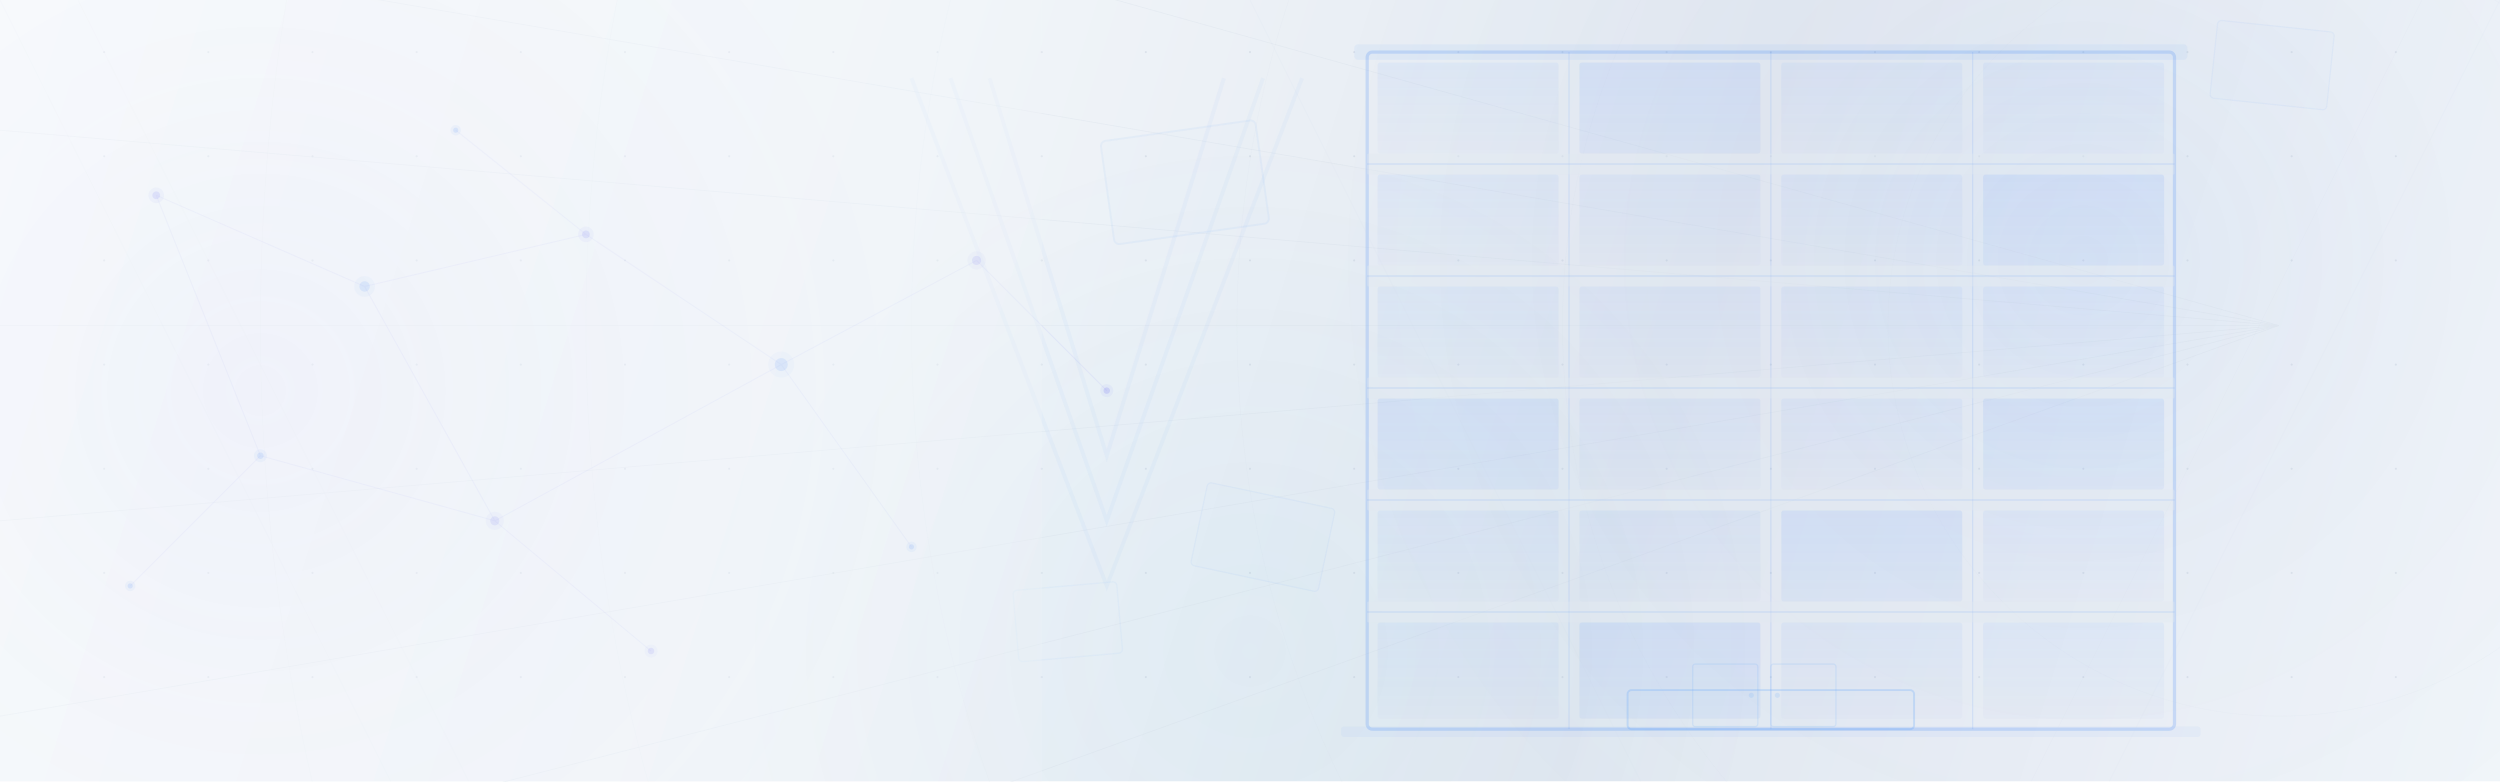
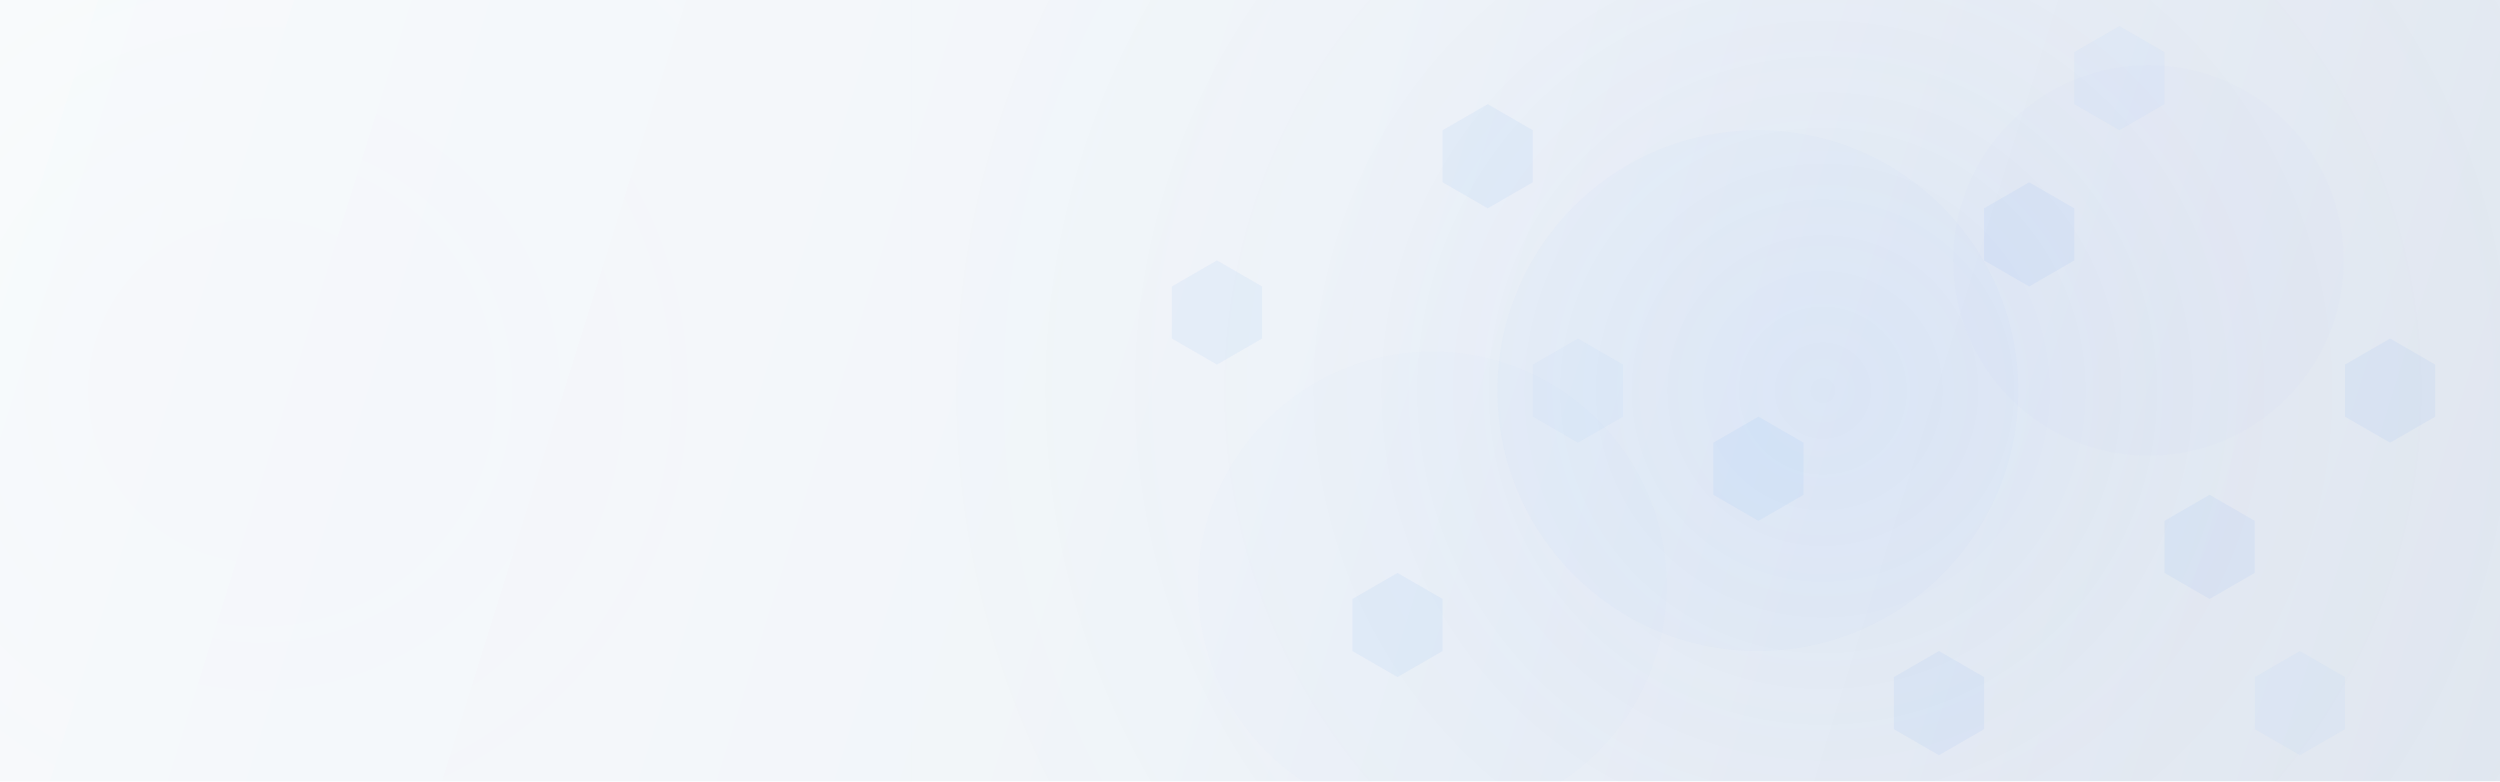
<svg xmlns="http://www.w3.org/2000/svg" viewBox="0 0 1920 600" fill="none">
  <defs>
    <linearGradient id="bgL" x1="0" y1="0" x2="1920" y2="600" gradientUnits="userSpaceOnUse">
      <stop offset="0" stop-color="#f8fafc" />
-       <stop offset="0.35" stop-color="#f1f5f9" />
-       <stop offset="0.65" stop-color="#e2e8f0" />
-       <stop offset="1" stop-color="#f1f5f9" />
+       <stop offset="0.5" stop-color="#f1f5f9" />
+       <stop offset="1" stop-color="#e2e8f0" />
    </linearGradient>
-     <radialGradient id="glowL1" cx="200" cy="300" r="500" gradientUnits="userSpaceOnUse">
-       <stop offset="0" stop-color="#6366f1" stop-opacity="0.06" />
-       <stop offset="0.5" stop-color="#4f46e5" stop-opacity="0.02" />
+     <radialGradient id="glL1" cx="1400" cy="300" r="700" gradientUnits="userSpaceOnUse">
+       <stop offset="0" stop-color="#3b82f6" stop-opacity="0.07" />
+       <stop offset="0.5" stop-color="#2563eb" stop-opacity="0.02" />
+       <stop offset="1" stop-color="#3b82f6" stop-opacity="0" />
+     </radialGradient>
+     <radialGradient id="glL2" cx="200" cy="300" r="500" gradientUnits="userSpaceOnUse">
+       <stop offset="0" stop-color="#6366f1" stop-opacity="0.04" />
      <stop offset="1" stop-color="#6366f1" stop-opacity="0" />
    </radialGradient>
-     <radialGradient id="glowL2" cx="1600" cy="200" r="600" gradientUnits="userSpaceOnUse">
-       <stop offset="0" stop-color="#3b82f6" stop-opacity="0.06" />
-       <stop offset="0.4" stop-color="#2563eb" stop-opacity="0.02" />
-       <stop offset="1" stop-color="#3b82f6" stop-opacity="0" />
-     </radialGradient>
-     <radialGradient id="glowL3" cx="960" cy="500" r="400" gradientUnits="userSpaceOnUse">
-       <stop offset="0" stop-color="#0ea5e9" stop-opacity="0.04" />
-       <stop offset="1" stop-color="#0ea5e9" stop-opacity="0" />
-     </radialGradient>
-     <linearGradient id="glassFillL" x1="0" y1="0" x2="0" y2="1">
-       <stop offset="0" stop-color="#3b82f6" stop-opacity="0.06" />
-       <stop offset="1" stop-color="#1d4ed8" stop-opacity="0.02" />
+     <linearGradient id="hexFadeL" x1="400" y1="0" x2="1920" y2="0" gradientUnits="userSpaceOnUse">
+       <stop offset="0" stop-color="#3b82f6" stop-opacity="0" />
+       <stop offset="0.25" stop-color="#3b82f6" stop-opacity="0.08" />
+       <stop offset="0.6" stop-color="#3b82f6" stop-opacity="0.15" />
+       <stop offset="1" stop-color="#3b82f6" stop-opacity="0.22" />
    </linearGradient>
+     <linearGradient id="hexFillL" x1="400" y1="0" x2="1920" y2="0" gradientUnits="userSpaceOnUse">
+       <stop offset="0" stop-color="#3b82f6" stop-opacity="0" />
+       <stop offset="0.3" stop-color="#3b82f6" stop-opacity="0.01" />
+       <stop offset="0.7" stop-color="#3b82f6" stop-opacity="0.025" />
+       <stop offset="1" stop-color="#3b82f6" stop-opacity="0.04" />
+     </linearGradient>
+     <pattern id="hexL" width="69.28" height="120" patternUnits="userSpaceOnUse">
+       <polygon points="34.64,0 69.28,20 69.28,60 34.64,80 0,60 0,20" stroke="url(#hexFadeL)" stroke-width="1" fill="url(#hexFillL)" />
+       <polygon points="0,60 34.64,80 34.64,120 0,140 -34.64,120 -34.64,80" stroke="url(#hexFadeL)" stroke-width="1" fill="url(#hexFillL)" />
+       <polygon points="69.28,60 103.92,80 103.92,120 69.28,140 34.64,120 34.64,80" stroke="url(#hexFadeL)" stroke-width="1" fill="url(#hexFillL)" />
+     </pattern>
  </defs>
  <rect width="1920" height="600" fill="url(#bgL)" />
-   <rect width="1920" height="600" fill="url(#glowL1)" />
-   <rect width="1920" height="600" fill="url(#glowL2)" />
-   <rect width="1920" height="600" fill="url(#glowL3)" />
-   <g fill="#94a3b8" opacity="0.2">
-     <circle cx="80" cy="40" r="0.8" />
-     <circle cx="160" cy="40" r="0.8" />
-     <circle cx="240" cy="40" r="0.8" />
-     <circle cx="320" cy="40" r="0.8" />
-     <circle cx="400" cy="40" r="0.8" />
-     <circle cx="480" cy="40" r="0.8" />
-     <circle cx="560" cy="40" r="0.8" />
-     <circle cx="640" cy="40" r="0.8" />
-     <circle cx="720" cy="40" r="0.8" />
-     <circle cx="800" cy="40" r="0.8" />
-     <circle cx="880" cy="40" r="0.8" />
-     <circle cx="960" cy="40" r="0.8" />
-     <circle cx="1040" cy="40" r="0.8" />
-     <circle cx="1120" cy="40" r="0.8" />
-     <circle cx="1200" cy="40" r="0.8" />
-     <circle cx="1280" cy="40" r="0.8" />
-     <circle cx="1360" cy="40" r="0.8" />
-     <circle cx="1440" cy="40" r="0.8" />
-     <circle cx="1520" cy="40" r="0.8" />
-     <circle cx="1600" cy="40" r="0.8" />
-     <circle cx="1680" cy="40" r="0.8" />
-     <circle cx="1760" cy="40" r="0.8" />
-     <circle cx="1840" cy="40" r="0.8" />
-     <circle cx="80" cy="120" r="0.8" />
-     <circle cx="160" cy="120" r="0.8" />
-     <circle cx="240" cy="120" r="0.8" />
-     <circle cx="320" cy="120" r="0.8" />
-     <circle cx="400" cy="120" r="0.8" />
-     <circle cx="480" cy="120" r="0.8" />
-     <circle cx="560" cy="120" r="0.8" />
-     <circle cx="640" cy="120" r="0.8" />
-     <circle cx="720" cy="120" r="0.8" />
-     <circle cx="800" cy="120" r="0.8" />
-     <circle cx="880" cy="120" r="0.8" />
-     <circle cx="960" cy="120" r="0.8" />
-     <circle cx="1040" cy="120" r="0.8" />
-     <circle cx="1120" cy="120" r="0.8" />
-     <circle cx="1200" cy="120" r="0.8" />
-     <circle cx="1280" cy="120" r="0.8" />
-     <circle cx="1360" cy="120" r="0.8" />
-     <circle cx="1440" cy="120" r="0.8" />
-     <circle cx="1520" cy="120" r="0.8" />
-     <circle cx="1600" cy="120" r="0.8" />
-     <circle cx="1680" cy="120" r="0.8" />
-     <circle cx="1760" cy="120" r="0.8" />
-     <circle cx="1840" cy="120" r="0.8" />
-     <circle cx="80" cy="200" r="0.8" />
-     <circle cx="160" cy="200" r="0.8" />
-     <circle cx="240" cy="200" r="0.8" />
-     <circle cx="320" cy="200" r="0.8" />
-     <circle cx="400" cy="200" r="0.8" />
-     <circle cx="480" cy="200" r="0.8" />
-     <circle cx="560" cy="200" r="0.8" />
-     <circle cx="640" cy="200" r="0.8" />
-     <circle cx="720" cy="200" r="0.8" />
-     <circle cx="800" cy="200" r="0.8" />
-     <circle cx="880" cy="200" r="0.8" />
-     <circle cx="960" cy="200" r="0.8" />
-     <circle cx="1040" cy="200" r="0.8" />
-     <circle cx="1120" cy="200" r="0.8" />
-     <circle cx="1200" cy="200" r="0.8" />
-     <circle cx="1280" cy="200" r="0.8" />
-     <circle cx="1360" cy="200" r="0.8" />
-     <circle cx="1440" cy="200" r="0.8" />
-     <circle cx="1520" cy="200" r="0.8" />
-     <circle cx="1600" cy="200" r="0.8" />
-     <circle cx="1680" cy="200" r="0.8" />
-     <circle cx="1760" cy="200" r="0.8" />
-     <circle cx="1840" cy="200" r="0.8" />
-     <circle cx="80" cy="280" r="0.8" />
-     <circle cx="160" cy="280" r="0.8" />
-     <circle cx="240" cy="280" r="0.8" />
-     <circle cx="320" cy="280" r="0.8" />
-     <circle cx="400" cy="280" r="0.8" />
-     <circle cx="480" cy="280" r="0.8" />
-     <circle cx="560" cy="280" r="0.8" />
-     <circle cx="640" cy="280" r="0.8" />
-     <circle cx="720" cy="280" r="0.8" />
-     <circle cx="800" cy="280" r="0.8" />
-     <circle cx="880" cy="280" r="0.8" />
-     <circle cx="960" cy="280" r="0.8" />
-     <circle cx="1040" cy="280" r="0.8" />
-     <circle cx="1120" cy="280" r="0.8" />
-     <circle cx="1200" cy="280" r="0.8" />
-     <circle cx="1280" cy="280" r="0.8" />
-     <circle cx="1360" cy="280" r="0.8" />
-     <circle cx="1440" cy="280" r="0.8" />
-     <circle cx="1520" cy="280" r="0.8" />
-     <circle cx="1600" cy="280" r="0.8" />
-     <circle cx="1680" cy="280" r="0.8" />
-     <circle cx="1760" cy="280" r="0.8" />
-     <circle cx="1840" cy="280" r="0.8" />
-     <circle cx="80" cy="360" r="0.8" />
-     <circle cx="160" cy="360" r="0.8" />
-     <circle cx="240" cy="360" r="0.8" />
-     <circle cx="320" cy="360" r="0.8" />
-     <circle cx="400" cy="360" r="0.8" />
-     <circle cx="480" cy="360" r="0.8" />
-     <circle cx="560" cy="360" r="0.8" />
-     <circle cx="640" cy="360" r="0.8" />
-     <circle cx="720" cy="360" r="0.8" />
-     <circle cx="800" cy="360" r="0.8" />
-     <circle cx="880" cy="360" r="0.8" />
-     <circle cx="960" cy="360" r="0.8" />
-     <circle cx="1040" cy="360" r="0.8" />
-     <circle cx="1120" cy="360" r="0.8" />
-     <circle cx="1200" cy="360" r="0.8" />
-     <circle cx="1280" cy="360" r="0.8" />
-     <circle cx="1360" cy="360" r="0.8" />
-     <circle cx="1440" cy="360" r="0.8" />
-     <circle cx="1520" cy="360" r="0.8" />
-     <circle cx="1600" cy="360" r="0.8" />
-     <circle cx="1680" cy="360" r="0.8" />
-     <circle cx="1760" cy="360" r="0.8" />
-     <circle cx="1840" cy="360" r="0.8" />
-     <circle cx="80" cy="440" r="0.8" />
-     <circle cx="160" cy="440" r="0.8" />
-     <circle cx="240" cy="440" r="0.8" />
-     <circle cx="320" cy="440" r="0.8" />
-     <circle cx="400" cy="440" r="0.8" />
-     <circle cx="480" cy="440" r="0.8" />
-     <circle cx="560" cy="440" r="0.8" />
-     <circle cx="640" cy="440" r="0.8" />
-     <circle cx="720" cy="440" r="0.8" />
-     <circle cx="800" cy="440" r="0.8" />
-     <circle cx="880" cy="440" r="0.8" />
-     <circle cx="960" cy="440" r="0.8" />
-     <circle cx="1040" cy="440" r="0.8" />
-     <circle cx="1120" cy="440" r="0.8" />
-     <circle cx="1200" cy="440" r="0.8" />
-     <circle cx="1280" cy="440" r="0.8" />
-     <circle cx="1360" cy="440" r="0.8" />
-     <circle cx="1440" cy="440" r="0.8" />
-     <circle cx="1520" cy="440" r="0.8" />
-     <circle cx="1600" cy="440" r="0.8" />
-     <circle cx="1680" cy="440" r="0.8" />
-     <circle cx="1760" cy="440" r="0.8" />
-     <circle cx="1840" cy="440" r="0.8" />
-     <circle cx="80" cy="520" r="0.8" />
-     <circle cx="160" cy="520" r="0.8" />
-     <circle cx="240" cy="520" r="0.8" />
-     <circle cx="320" cy="520" r="0.8" />
-     <circle cx="400" cy="520" r="0.8" />
-     <circle cx="480" cy="520" r="0.8" />
-     <circle cx="560" cy="520" r="0.8" />
-     <circle cx="640" cy="520" r="0.8" />
-     <circle cx="720" cy="520" r="0.8" />
-     <circle cx="800" cy="520" r="0.8" />
-     <circle cx="880" cy="520" r="0.8" />
-     <circle cx="960" cy="520" r="0.8" />
-     <circle cx="1040" cy="520" r="0.8" />
-     <circle cx="1120" cy="520" r="0.8" />
-     <circle cx="1200" cy="520" r="0.8" />
-     <circle cx="1280" cy="520" r="0.8" />
-     <circle cx="1360" cy="520" r="0.8" />
-     <circle cx="1440" cy="520" r="0.8" />
-     <circle cx="1520" cy="520" r="0.8" />
-     <circle cx="1600" cy="520" r="0.8" />
-     <circle cx="1680" cy="520" r="0.8" />
-     <circle cx="1760" cy="520" r="0.8" />
-     <circle cx="1840" cy="520" r="0.8" />
+   <rect width="1920" height="600" fill="url(#glL1)" />
+   <rect width="1920" height="600" fill="url(#glL2)" />
+   <rect x="300" y="-20" width="1640" height="640" fill="url(#hexL)" />
+   <rect x="0" y="0" width="700" height="600" fill="url(#bgL)" opacity="0.85" />
+   <g fill="#3b82f6" opacity="0.06">
+     <polygon points="934.64,200 969.28,220 969.28,260 934.64,280 900,260 900,220" />
+     <polygon points="1142.56,80 1177.2,100 1177.2,140 1142.56,160 1107.92,140 1107.92,100" />
+     <polygon points="1350.48,320 1385.12,340 1385.12,380 1350.48,400 1315.84,380 1315.84,340" />
+     <polygon points="1558.4,140 1593.04,160 1593.04,200 1558.4,220 1523.76,200 1523.76,160" />
+     <polygon points="1696.96,380 1731.6,400 1731.6,440 1696.96,460 1662.32,440 1662.32,400" />
+     <polygon points="1073.28,440 1107.92,460 1107.92,500 1073.28,520 1038.64,500 1038.64,460" />
+     <polygon points="1489.12,500 1523.76,520 1523.76,560 1489.12,580 1454.48,560 1454.48,520" />
+     <polygon points="1835.6,260 1870.24,280 1870.24,320 1835.6,340 1800.96,320 1800.96,280" />
  </g>
-   <g stroke="#cbd5e1" stroke-width="0.6" opacity="0.25">
-     <line x1="1750" y1="250" x2="0" y2="-50" />
-     <line x1="1750" y1="250" x2="0" y2="100" />
-     <line x1="1750" y1="250" x2="0" y2="250" />
-     <line x1="1750" y1="250" x2="0" y2="400" />
-     <line x1="1750" y1="250" x2="0" y2="550" />
-     <line x1="1750" y1="250" x2="0" y2="700" />
-     <line x1="1750" y1="250" x2="500" y2="-100" />
-     <line x1="1750" y1="250" x2="500" y2="700" />
+   <g fill="#60a5fa" opacity="0.05">
+     <polygon points="1211.84,260 1246.48,280 1246.48,320 1211.84,340 1177.2,320 1177.2,280" />
+     <polygon points="1627.68,20 1662.32,40 1662.32,80 1627.68,100 1593.04,80 1593.04,40" />
+     <polygon points="1766.32,500 1800.96,520 1800.96,560 1766.32,580 1731.68,560 1731.68,520" />
  </g>
-   <g stroke="#cbd5e1" stroke-width="0.4" opacity="0.15" fill="none">
-     <circle cx="1750" cy="250" r="300" />
-     <circle cx="1750" cy="250" r="550" />
-     <circle cx="1750" cy="250" r="800" />
-     <circle cx="1750" cy="250" r="1050" />
-     <circle cx="1750" cy="250" r="1300" />
-     <circle cx="1750" cy="250" r="1550" />
-   </g>
-   <g transform="translate(1050, 40)">
-     <rect x="0" y="0" width="620" height="520" rx="4" stroke="#3b82f6" stroke-width="2.5" fill="none" opacity="0.2" />
-     <rect x="-10" y="-6" width="640" height="12" rx="3" fill="#3b82f6" opacity="0.06" />
-     <rect x="-20" y="518" width="660" height="8" rx="2" fill="#3b82f6" opacity="0.05" />
-     <g stroke="#3b82f6" stroke-width="1.5" opacity="0.15">
-       <line x1="0" y1="86" x2="620" y2="86" />
-       <line x1="0" y1="172" x2="620" y2="172" />
-       <line x1="0" y1="258" x2="620" y2="258" />
-       <line x1="0" y1="344" x2="620" y2="344" />
-       <line x1="0" y1="430" x2="620" y2="430" />
-     </g>
-     <g stroke="#3b82f6" stroke-width="1" opacity="0.12">
-       <line x1="155" y1="0" x2="155" y2="520" />
-       <line x1="310" y1="0" x2="310" y2="520" />
-       <line x1="465" y1="0" x2="465" y2="520" />
-     </g>
-     <g fill="url(#glassFillL)">
-       <rect x="8" y="8" width="139" height="70" rx="2" />
-       <rect x="163" y="8" width="139" height="70" rx="2" />
-       <rect x="318" y="8" width="139" height="70" rx="2" />
-       <rect x="473" y="8" width="139" height="70" rx="2" />
-       <rect x="8" y="94" width="139" height="70" rx="2" />
-       <rect x="163" y="94" width="139" height="70" rx="2" />
-       <rect x="318" y="94" width="139" height="70" rx="2" />
-       <rect x="473" y="94" width="139" height="70" rx="2" />
-       <rect x="8" y="180" width="139" height="70" rx="2" />
-       <rect x="163" y="180" width="139" height="70" rx="2" />
-       <rect x="318" y="180" width="139" height="70" rx="2" />
-       <rect x="473" y="180" width="139" height="70" rx="2" />
-       <rect x="8" y="266" width="139" height="70" rx="2" />
-       <rect x="163" y="266" width="139" height="70" rx="2" />
-       <rect x="318" y="266" width="139" height="70" rx="2" />
-       <rect x="473" y="266" width="139" height="70" rx="2" />
-       <rect x="8" y="352" width="139" height="70" rx="2" />
-       <rect x="163" y="352" width="139" height="70" rx="2" />
-       <rect x="318" y="352" width="139" height="70" rx="2" />
-       <rect x="473" y="352" width="139" height="70" rx="2" />
-       <rect x="8" y="438" width="139" height="74" rx="2" />
-       <rect x="163" y="438" width="139" height="74" rx="2" />
-       <rect x="318" y="438" width="139" height="74" rx="2" />
-       <rect x="473" y="438" width="139" height="74" rx="2" />
-     </g>
-     <g fill="#3b82f6" opacity="0.04">
-       <rect x="163" y="8" width="139" height="70" rx="2" />
-       <rect x="473" y="94" width="139" height="70" rx="2" />
-       <rect x="8" y="266" width="139" height="70" rx="2" />
-       <rect x="318" y="352" width="139" height="70" rx="2" />
-       <rect x="163" y="438" width="139" height="74" rx="2" />
-       <rect x="473" y="266" width="139" height="70" rx="2" />
-     </g>
-     <g fill="#e2e8f0" opacity="0.4">
-       <rect x="0" y="78" width="620" height="16" rx="1" />
-       <rect x="0" y="164" width="620" height="16" rx="1" />
-       <rect x="0" y="250" width="620" height="16" rx="1" />
-       <rect x="0" y="336" width="620" height="16" rx="1" />
-       <rect x="0" y="422" width="620" height="16" rx="1" />
-     </g>
-     <rect x="200" y="490" width="220" height="30" rx="3" stroke="#60a5fa" stroke-width="1.5" fill="#3b82f6" fill-opacity="0.03" opacity="0.25" />
-     <rect x="250" y="470" width="50" height="48" rx="2" stroke="#60a5fa" stroke-width="1" fill="none" opacity="0.15" />
-     <rect x="310" y="470" width="50" height="48" rx="2" stroke="#60a5fa" stroke-width="1" fill="none" opacity="0.15" />
-     <circle cx="295" cy="494" r="2" fill="#60a5fa" opacity="0.15" />
-     <circle cx="315" cy="494" r="2" fill="#60a5fa" opacity="0.15" />
-   </g>
-   <g opacity="0.06">
-     <rect x="850" y="100" width="120" height="80" rx="4" stroke="#3b82f6" stroke-width="1.5" fill="#3b82f6" fill-opacity="0.2" transform="rotate(-8 910 140)" />
-     <rect x="920" y="380" width="100" height="65" rx="3" stroke="#3b82f6" stroke-width="1" fill="#3b82f6" fill-opacity="0.15" transform="rotate(12 970 412)" />
-     <rect x="780" y="450" width="80" height="55" rx="3" stroke="#60a5fa" stroke-width="1" fill="#60a5fa" fill-opacity="0.1" transform="rotate(-5 820 477)" />
-     <rect x="1700" y="20" width="90" height="60" rx="3" stroke="#3b82f6" stroke-width="1" fill="#3b82f6" fill-opacity="0.15" transform="rotate(6 1745 50)" />
-   </g>
-   <g stroke="#6366f1" stroke-width="0.8" opacity="0.08">
-     <line x1="120" y1="150" x2="280" y2="220" />
-     <line x1="280" y1="220" x2="450" y2="180" />
-     <line x1="450" y1="180" x2="600" y2="280" />
-     <line x1="600" y1="280" x2="750" y2="200" />
-     <line x1="120" y1="150" x2="200" y2="350" />
-     <line x1="200" y1="350" x2="380" y2="400" />
-     <line x1="380" y1="400" x2="600" y2="280" />
-     <line x1="280" y1="220" x2="380" y2="400" />
-     <line x1="450" y1="180" x2="350" y2="100" />
-     <line x1="750" y1="200" x2="850" y2="300" />
-     <line x1="200" y1="350" x2="100" y2="450" />
-     <line x1="380" y1="400" x2="500" y2="500" />
-     <line x1="600" y1="280" x2="700" y2="420" />
-   </g>
-   <g>
-     <circle cx="120" cy="150" r="6" fill="#6366f1" opacity="0.08" />
-     <circle cx="120" cy="150" r="3" fill="#6366f1" opacity="0.2" />
-     <circle cx="280" cy="220" r="8" fill="#3b82f6" opacity="0.06" />
-     <circle cx="280" cy="220" r="4" fill="#3b82f6" opacity="0.18" />
-     <circle cx="450" cy="180" r="6" fill="#6366f1" opacity="0.08" />
-     <circle cx="450" cy="180" r="3" fill="#6366f1" opacity="0.2" />
-     <circle cx="600" cy="280" r="10" fill="#3b82f6" opacity="0.05" />
-     <circle cx="600" cy="280" r="5" fill="#3b82f6" opacity="0.18" />
-     <circle cx="750" cy="200" r="7" fill="#6366f1" opacity="0.06" />
-     <circle cx="750" cy="200" r="3.5" fill="#6366f1" opacity="0.18" />
-     <circle cx="200" cy="350" r="5" fill="#3b82f6" opacity="0.08" />
-     <circle cx="200" cy="350" r="2.5" fill="#3b82f6" opacity="0.2" />
-     <circle cx="380" cy="400" r="7" fill="#6366f1" opacity="0.06" />
-     <circle cx="380" cy="400" r="3.5" fill="#6366f1" opacity="0.18" />
-     <circle cx="350" cy="100" r="4" fill="#3b82f6" opacity="0.08" />
-     <circle cx="350" cy="100" r="2" fill="#3b82f6" opacity="0.2" />
-     <circle cx="850" cy="300" r="5" fill="#6366f1" opacity="0.06" />
-     <circle cx="850" cy="300" r="2.5" fill="#6366f1" opacity="0.18" />
-     <circle cx="100" cy="450" r="4" fill="#3b82f6" opacity="0.08" />
-     <circle cx="100" cy="450" r="2" fill="#3b82f6" opacity="0.2" />
-     <circle cx="500" cy="500" r="5" fill="#6366f1" opacity="0.06" />
-     <circle cx="500" cy="500" r="2.5" fill="#6366f1" opacity="0.18" />
-     <circle cx="700" cy="420" r="4" fill="#3b82f6" opacity="0.08" />
-     <circle cx="700" cy="420" r="2" fill="#3b82f6" opacity="0.2" />
-   </g>
-   <g stroke="#3b82f6" fill="none" opacity="0.04" stroke-width="3">
-     <path d="M 700 60 L 850 450 L 1000 60" />
-     <path d="M 730 60 L 850 400 L 970 60" />
-     <path d="M 760 60 L 850 350 L 940 60" />
-   </g>
-   <g stroke="#cbd5e1" stroke-width="0.5" opacity="0.12">
-     <line x1="0" y1="0" x2="300" y2="600" />
-     <line x1="60" y1="0" x2="360" y2="600" />
-     <line x1="1920" y1="0" x2="1620" y2="600" />
-     <line x1="1860" y1="0" x2="1560" y2="600" />
-     <line x1="960" y1="0" x2="1260" y2="600" />
-   </g>
-   <rect width="800" height="600" fill="url(#bgL)" opacity="0.4" />
+   <circle cx="1350" cy="300" r="200" fill="#3b82f6" opacity="0.02" />
+   <circle cx="1650" cy="200" r="150" fill="#6366f1" opacity="0.015" />
+   <circle cx="1100" cy="450" r="180" fill="#3b82f6" opacity="0.015" />
</svg>
